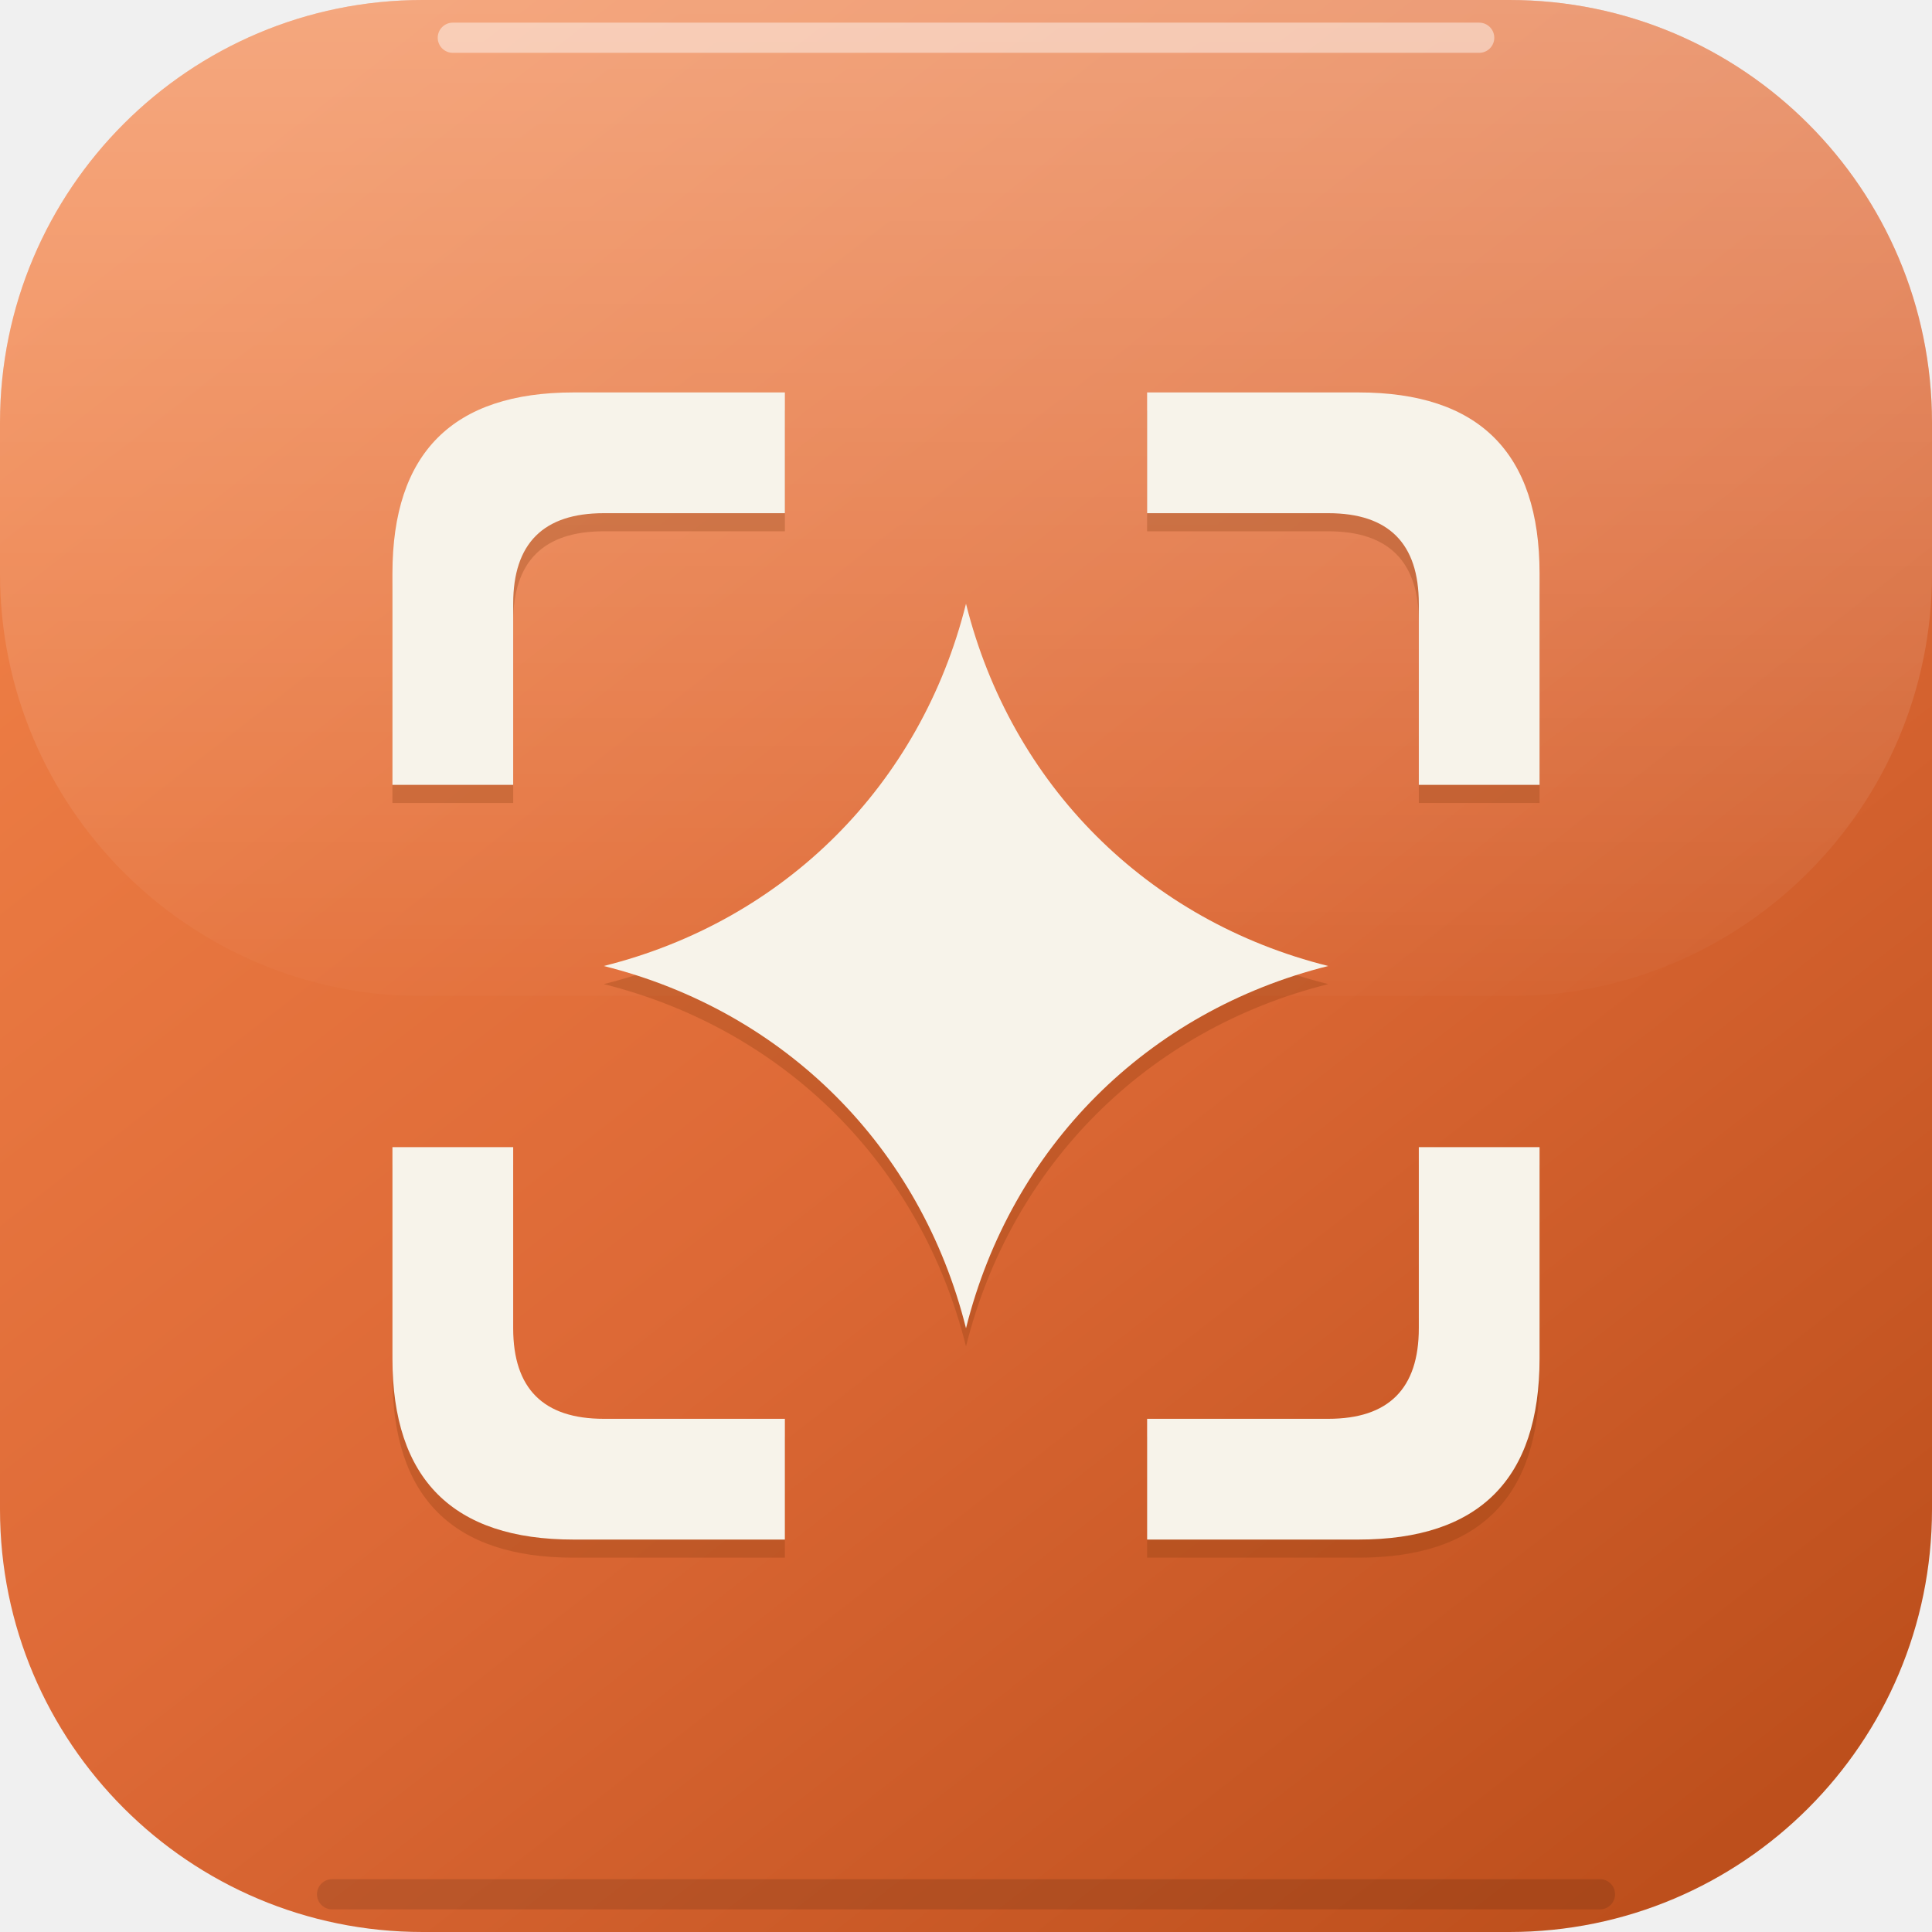
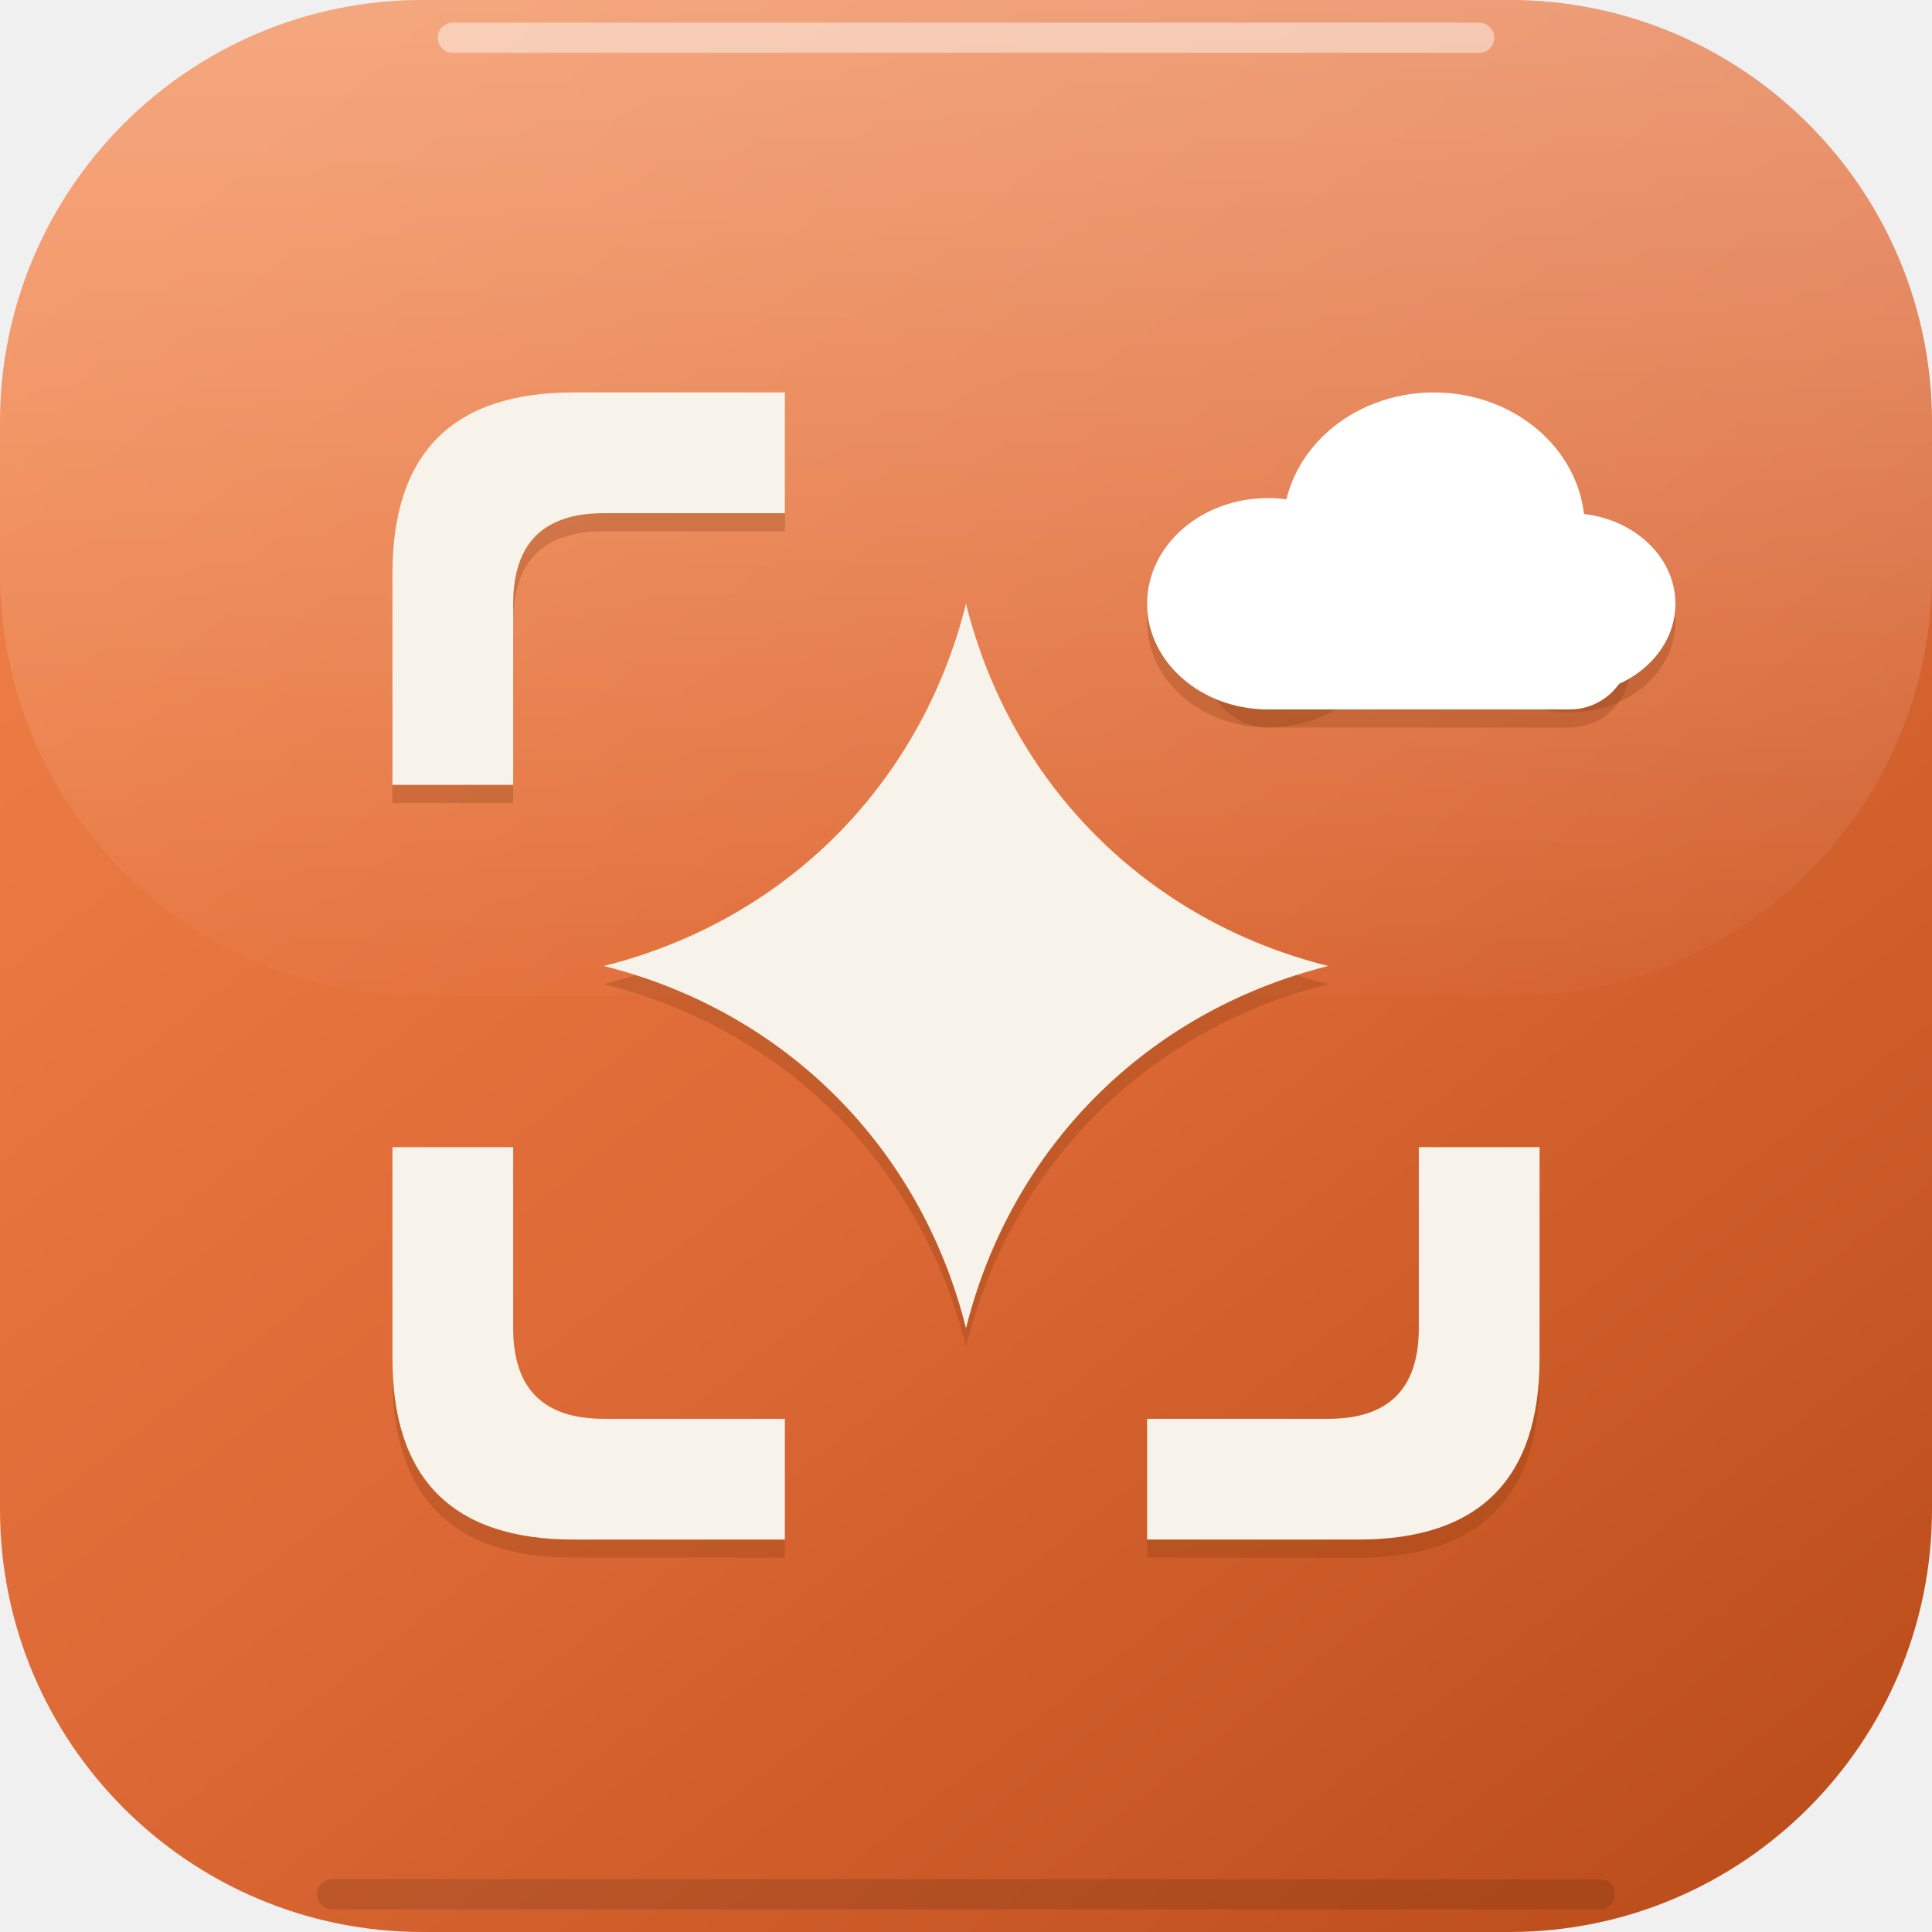
<svg xmlns="http://www.w3.org/2000/svg" viewBox="0 0 128 128">
  <defs>
    <linearGradient id="tile" x1="20" y1="6" x2="112" y2="124" gradientUnits="userSpaceOnUse">
      <stop offset="0" stop-color="#f08147" />
      <stop offset="0.52" stop-color="#dd6936" />
      <stop offset="1" stop-color="#bd4f1c" />
    </linearGradient>
    <linearGradient id="sheen" x1="64" y1="0" x2="64" y2="70" gradientUnits="userSpaceOnUse">
      <stop offset="0" stop-color="#ffffff" stop-opacity="0.30" />
      <stop offset="1" stop-color="#ffffff" stop-opacity="0" />
    </linearGradient>
  </defs>
  <rect x="0" y="0" width="128" height="128" rx="28" fill="url(#tile)" />
  <rect x="0" y="0" width="128" height="66" rx="28" fill="url(#sheen)" />
  <path d="M30 2.5 H98" stroke="#ffffff" stroke-opacity="0.45" stroke-width="2" stroke-linecap="round" />
  <path d="M22 125.5 H106" stroke="#000000" stroke-opacity="0.12" stroke-width="2" stroke-linecap="round" />
  <g transform="translate(0,1.2)" fill="#7e3408" fill-opacity="0.25">
-     <path d="       M26 38 Q26 26 38 26 L52 26 L52 34 L40 34 Q34 34 34 40 L34 52 L26 52 Z       M102 38 Q102 26 90 26 L76 26 L76 34 L88 34 Q94 34 94 40 L94 52 L102 52 Z       M26 90 Q26 102 38 102 L52 102 L52 94 L40 94 Q34 94 34 88 L34 76 L26 76 Z       M102 90 Q102 102 90 102 L76 102 L76 94 L88 94 Q94 94 94 88 L94 76 L102 76 Z     " />
+     <path d="       M26 38 Q26 26 38 26 L52 26 L52 34 L40 34 Q34 34 34 40 L34 52 L26 52 Z       M26 90 Q26 102 38 102 L52 102 L52 94 L40 94 Q34 94 34 88 L34 76 L26 76 Z       M102 90 Q102 102 90 102 L76 102 L76 94 L88 94 Q94 94 94 88 L94 76 L102 76 Z     " />
+     <path d="M64 40 C67 52, 76 61, 88 64 C76 67, 67 76, 64 88 C61 76, 52 67, 40 64 C52 61, 61 52, 64 40 Z" />
+     <g>
+       <ellipse cx="84" cy="40" rx="8" ry="7" />
+       <ellipse cx="95" cy="35" rx="10" ry="9" />
+       <ellipse cx="104" cy="40" rx="7" ry="6" />
+       <rect x="80" y="38" width="28" height="9" rx="4" />
+     </g>
+   </g>
+   <g fill="#f7f3ea">
+     <path d="       M26 38 Q26 26 38 26 L52 26 L52 34 L40 34 Q34 34 34 40 L34 52 L26 52 Z       M26 90 Q26 102 38 102 L52 102 L52 94 L40 94 Q34 94 34 88 L34 76 L26 76 Z       M102 90 Q102 102 90 102 L76 102 L76 94 L88 94 Q94 94 94 88 L94 76 L102 76 Z     " />
    <path d="M64 40 C67 52, 76 61, 88 64 C76 67, 67 76, 64 88 C61 76, 52 67, 40 64 C52 61, 61 52, 64 40 Z" />
  </g>
-   <g fill="#f7f3ea">
-     <path d="       M26 38 Q26 26 38 26 L52 26 L52 34 L40 34 Q34 34 34 40 L34 52 L26 52 Z       M102 38 Q102 26 90 26 L76 26 L76 34 L88 34 Q94 34 94 40 L94 52 L102 52 Z       M26 90 Q26 102 38 102 L52 102 L52 94 L40 94 Q34 94 34 88 L34 76 L26 76 Z       M102 90 Q102 102 90 102 L76 102 L76 94 L88 94 Q94 94 94 88 L94 76 L102 76 Z     " />
-     <path d="M64 40 C67 52, 76 61, 88 64 C76 67, 67 76, 64 88 C61 76, 52 67, 40 64 C52 61, 61 52, 64 40 Z" />
+   <g fill="#ffffff">
+     <ellipse cx="84" cy="40" rx="8" ry="7" />
+     <ellipse cx="95" cy="35" rx="10" ry="9" />
+     <ellipse cx="104" cy="40" rx="7" ry="6" />
+     <rect x="80" y="38" width="28" height="9" rx="4" />
  </g>
</svg>
